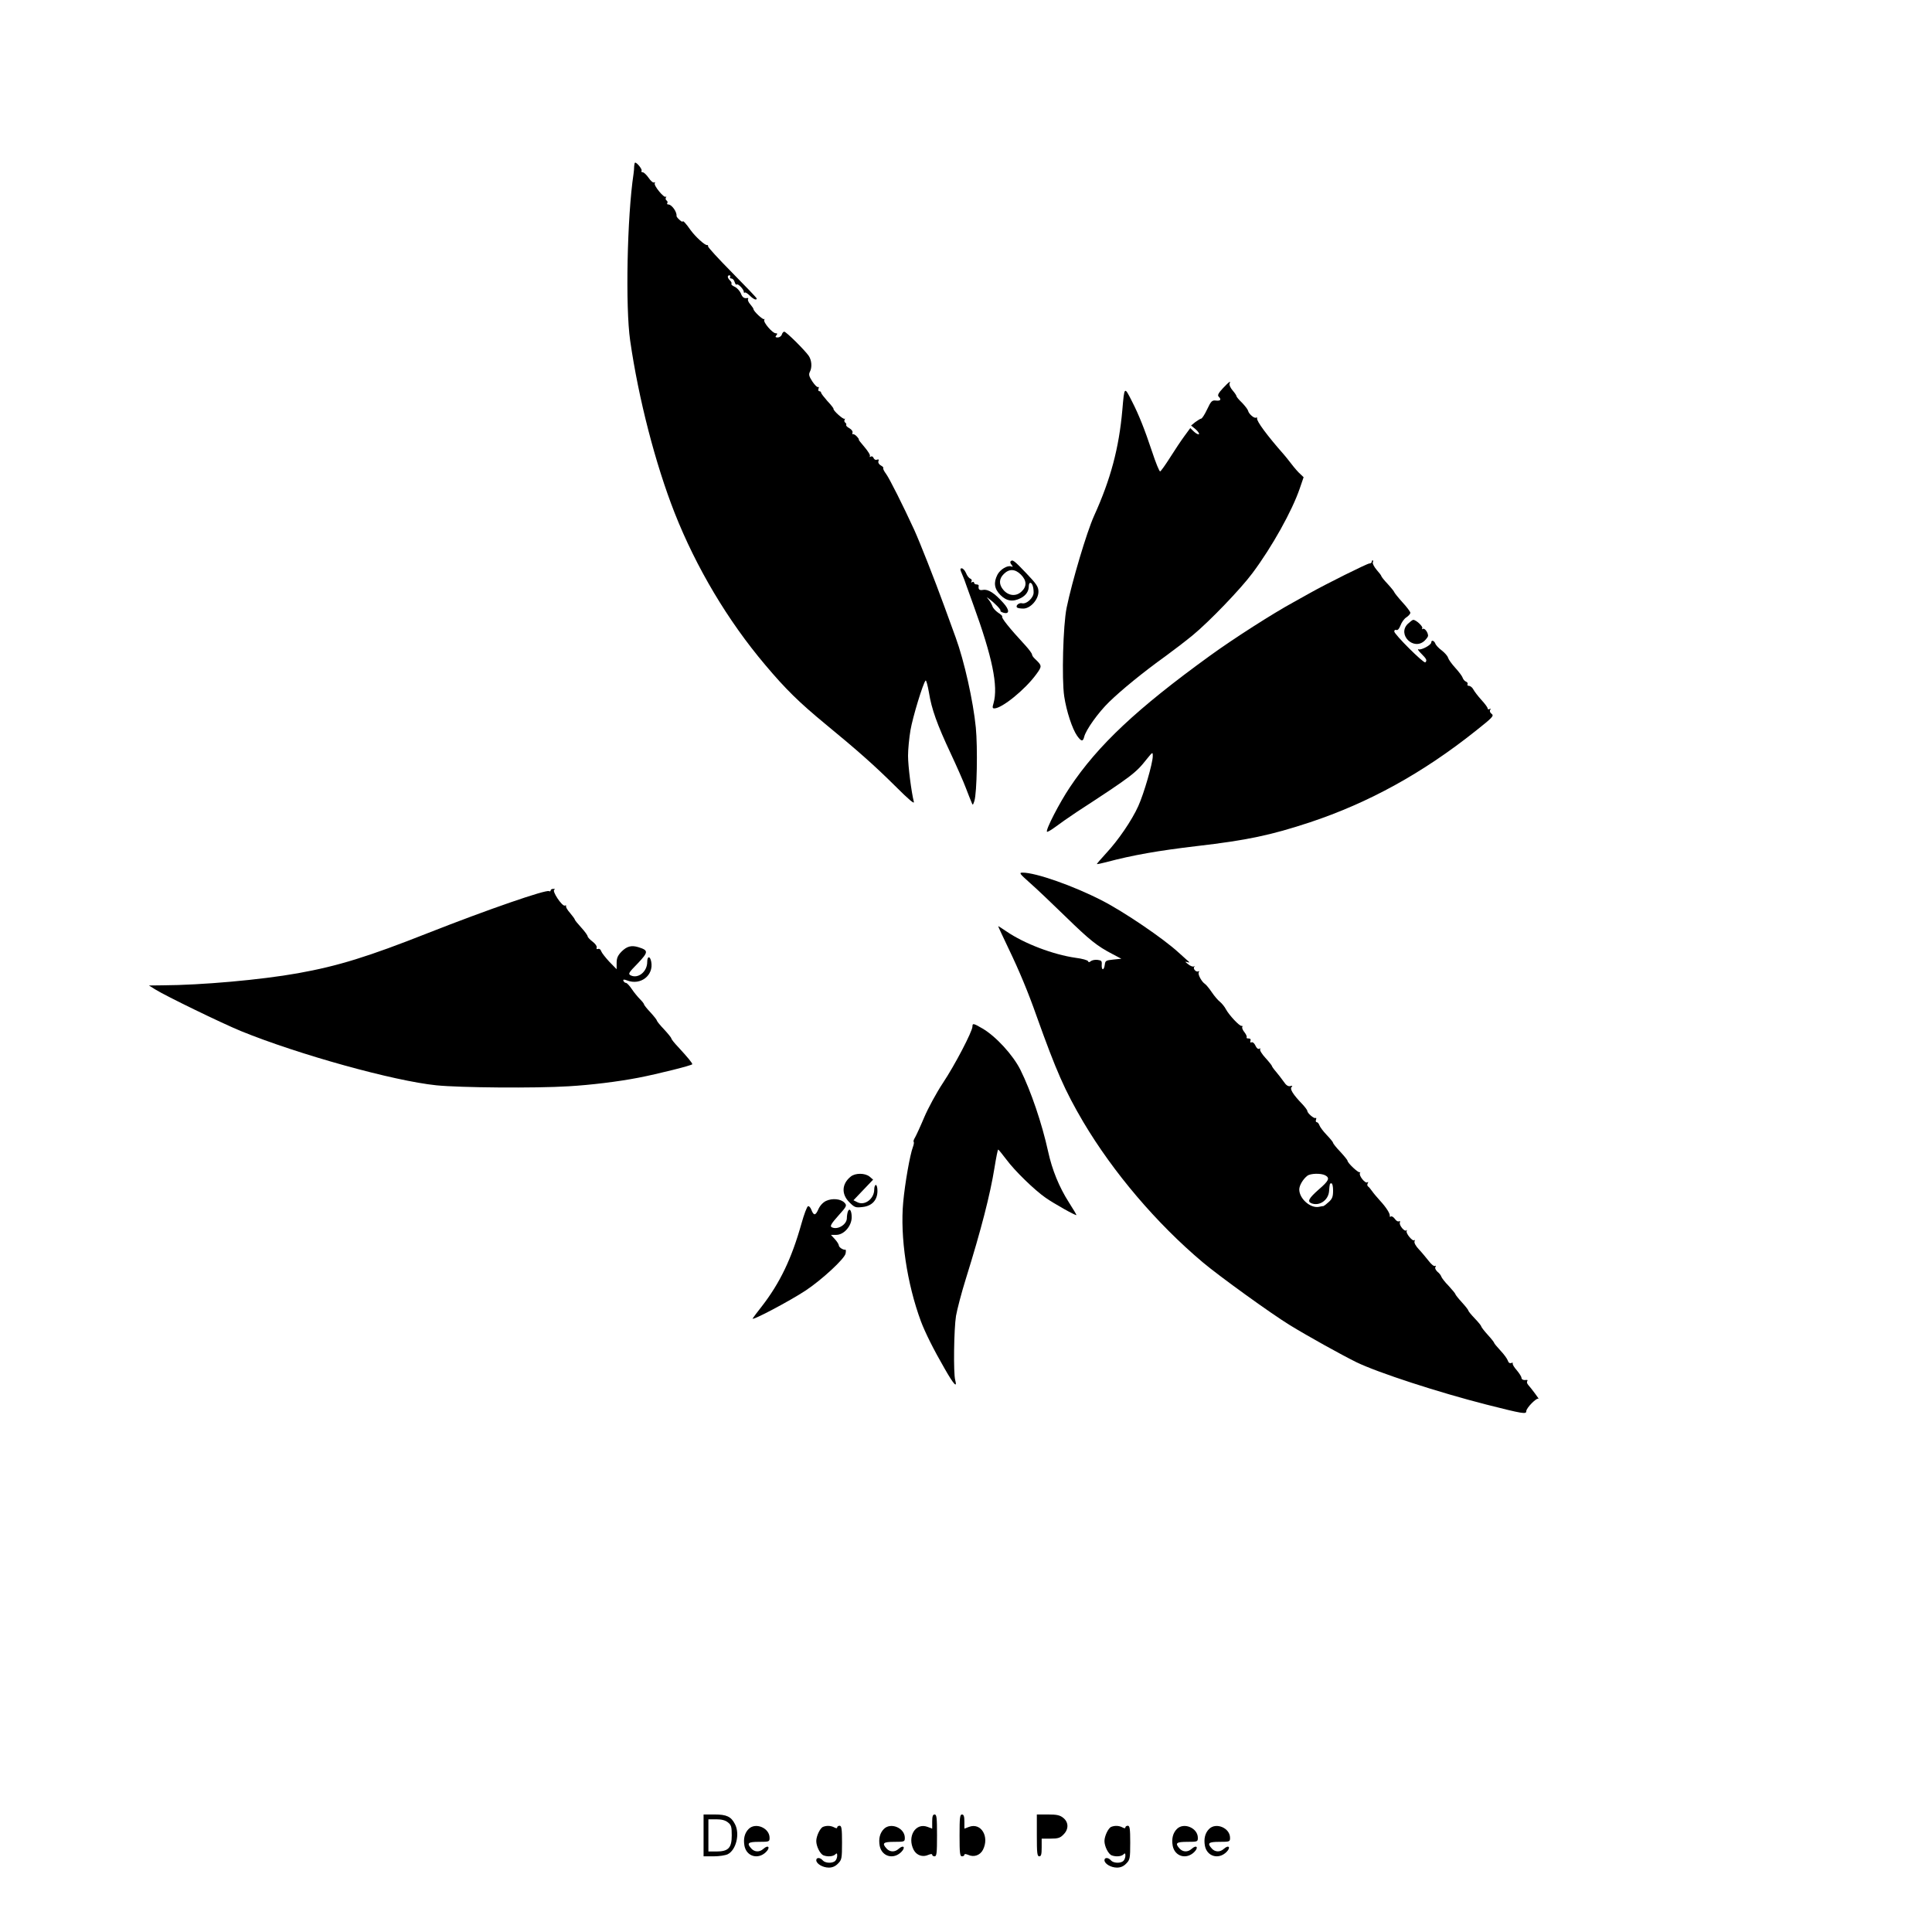
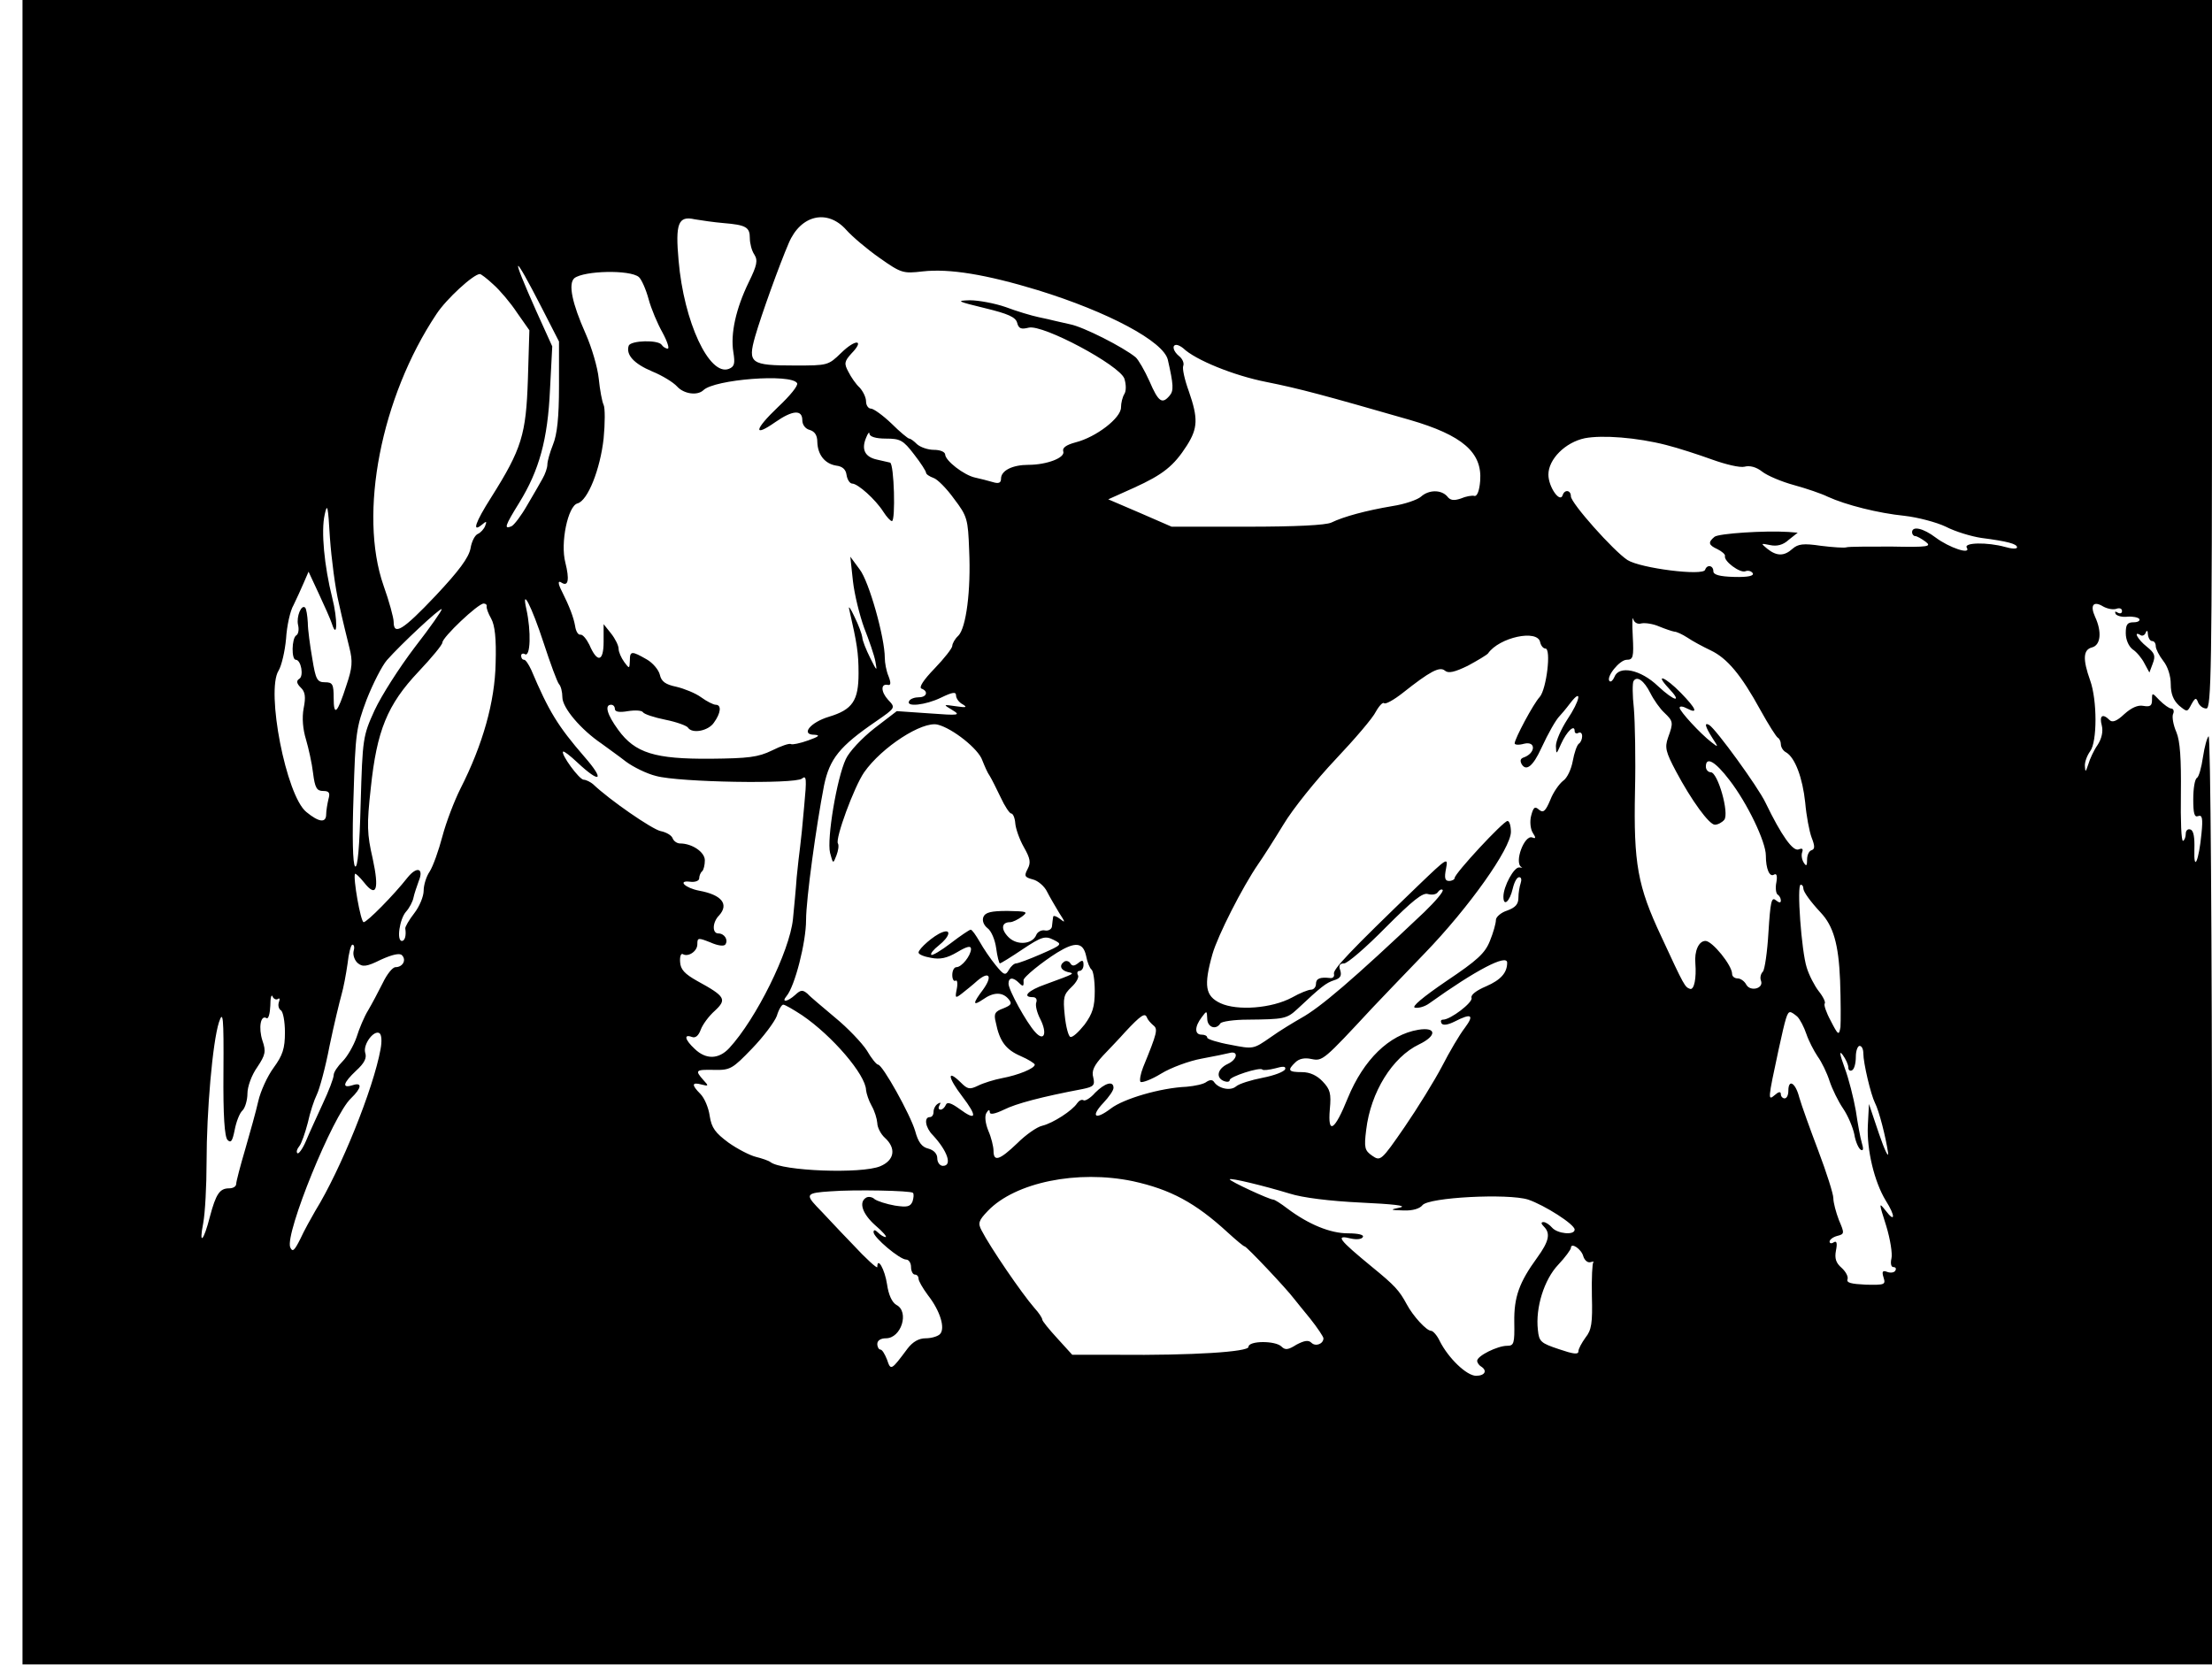
- <svg xmlns="http://www.w3.org/2000/svg" width="1200pt" height="1200pt" version="1.0" viewBox="0 0 1200 1200">
-   <g transform="translate(0 1200) scale(.1 -.1)">
-     <path d="m3939 10968c0-13-2-34-4-48-40-266-51-829-21-1035 52-362 157-767 276-1070 134-340 331-671 563-945 127-151 211-233 371-365 208-171 311-263 435-386 87-87 122-116 117-99-15 59-36 220-36 286 0 39 7 110 15 158 14 82 78 292 94 309 4 4 13-30 21-75 16-101 50-197 136-380 36-77 78-172 93-212 15-39 31-80 36-91 7-18 8-17 17 10 16 50 21 332 9 456-16 164-72 414-125 559-13 36-45 124-71 195-62 170-150 393-187 475-69 150-153 317-174 346-13 17-21 34-18 37s-4 10-15 16c-12 7-18 17-15 26 4 11 2 13-9 10-8-4-17 1-21 10-3 9-11 13-17 9-7-4-9-3-6 3 4 6-12 31-34 57-22 25-38 46-35 46s-2 8-11 18c-10 11-21 17-25 15s-5 2-3 10c3 7-5 19-19 27-14 7-23 17-20 21 2 4 0 10-6 14s-7 12-4 18c4 7 4 9 0 6-7-7-73 52-69 62 1 3-16 25-38 48-21 24-39 47-39 52s-5 9-11 9-8 7-5 16c3 8 2 13-3 10s-20 12-35 34c-21 32-24 44-16 60 15 28 12 72-7 100-25 36-140 150-152 150-5 0-12-8-15-18s-15-18-25-18c-15 0-17 3-9 13s7 13-4 13c-20 0-79 69-71 83 3 7 3 9-1 5-7-6-66 49-66 62 0 4-9 17-20 30-11 12-17 27-14 32 3 4 2 8-3 7-21-4-32 3-42 30-7 15-24 34-38 40s-23 14-20 18c3 3 0 12-8 20-18 17-19 33-4 33 5 0 7-4 4-10-3-5 0-10 8-10s17-10 20-22c4-12 9-19 13-15 8 7 44-30 44-46 0-6 3-8 6-4 3 3 17-5 31-19 23-23 43-31 43-18 0 4-69 76-152 160-84 85-152 159-150 164 1 6-2 9-6 8-12-4-73 52-102 92-29 42-50 64-50 54 0-4-9 1-20 11-10 9-19 20-18 24 3 25-30 71-51 71-7 0-10 4-6 9 3 5 1 12-5 16s-7 12-4 18c4 7 4 9-1 5-10-10-77 71-68 84 3 6 1 8-4 5-6-4-21 9-34 28s-30 35-37 35-11 4-7 10c5 8-28 50-40 50-3 0-5-10-6-22z" />
-     <path d="m7596 9589c-28-30-35-44-27-52 19-19 12-28-16-25-25 3-31-3-55-54-15-32-32-58-37-58-4 0-21-10-36-21l-27-22 28-23c15-13 24-27 21-31-4-3-18 4-31 16l-23 22-36-49c-20-27-60-87-89-133s-57-85-62-87-28 55-51 125c-45 135-81 226-123 308-49 97-48 98-61-52-21-236-72-429-176-658-45-100-136-405-170-570-22-107-31-443-15-550 14-93 50-202 80-245 26-36 36-38 44-7 10 43 88 152 155 217 75 73 210 184 351 285 52 38 129 97 170 131 103 85 297 287 369 384 122 163 247 388 294 526l24 70-21 20c-12 10-37 39-56 64-19 24-39 50-45 56-105 119-172 210-167 226 1 5-2 7-6 4-11-7-46 23-50 43-2 8-19 30-37 49-19 18-35 37-35 41 0 5-11 21-24 36s-22 34-19 42c8 20 1 16-41-28z" />
-     <path d="m6277 8513c-4-3-1-13 6-21 10-13 9-14-3-10-23 8-68-19-85-52-25-49-19-88 19-126s77-44 126-19c33 17 50 43 50 74 0 12 4 21 9 21 12 0 21-26 21-60 0-33-44-74-72-67-18 5-42-15-31-26 3-4 21-7 39-7 44 0 94 56 94 105 0 30-11 47-76 115-76 80-85 86-97 73zm64-82c37-37 38-74 3-106-33-31-80-26-111 10-30 34-29 70 2 100 33 33 70 32 106-4z" />
-     <path d="m8520 8510c0-5-7-10-15-10-13 0-269-127-375-187-19-11-62-35-95-53-130-71-371-225-520-333-453-328-695-555-870-817-65-97-152-266-142-276 3-3 25 10 51 29 25 19 85 61 133 93 341 222 368 243 434 327 39 48 39 48 39 20 0-43-55-233-90-310-40-89-126-214-199-292-33-36-59-66-58-68 2-1 28 4 58 12 165 44 326 72 564 100 310 36 457 67 700 147 367 122 701 306 1029 567 106 84 117 95 101 107-10 7-14 18-9 25 4 8 3 10-4 5-7-4-12-2-12 4s-17 29-39 53c-21 23-43 52-50 65-6 12-19 22-27 22s-12 5-9 10c3 6-1 13-9 16s-18 14-21 24-24 38-46 62-42 52-45 63-21 31-39 45c-19 14-37 33-40 43-7 18-25 24-25 7 0-16-61-49-79-43-9 3-1-9 17-27 33-33 37-42 25-54-9-9-193 174-193 192 0 8 6 12 13 9 9-3 18 8 26 29 7 19 23 42 37 50 13 9 24 21 24 28 0 6-22 36-50 66-27 30-49 58-50 62 0 3-18 26-40 50-22 23-40 46-40 49 0 4-13 21-29 39-16 19-27 40-24 47s2 13-1 13-6-4-6-10z" />
-     <path d="m5976 8433c9-21 20-49 24-63 5-14 25-70 45-125 119-327 156-507 126-613-8-26-7-32 5-32 47 0 190 116 259 210 39 53 38 55-7 98-10 9-18 21-18 27s-19 32-42 57c-98 106-151 172-143 179 2 3-9 13-26 24-16 11-32 29-35 40-4 11-14 29-23 40-15 19-15 19 3 5 37-28 75-68 70-73-3-3 4-8 16-12 41-13 42 16 2 60-54 61-95 87-126 81-24-4-31 3-27 27 0 4-6 7-14 7s-15 5-15 11c0 5-5 7-12 3s-8-3-4 5c4 6 1 14-7 17-9 3-21 19-27 35-7 16-19 29-26 29-12 0-11-7 2-37z" />
-     <path d="m8743 8124c-65-66 37-167 105-104 12 12 22 25 22 31 0 21-21 49-32 43-6-4-8-3-4 4 6 10-38 52-56 52-5 0-20-12-35-26z" />
-     <path d="m6395 6518c39-34 138-128 220-208 154-150 199-186 295-236l55-29-50-5c-46-5-50-7-53-32-2-16-7-28-12-28s-8 12-7 28c2 23-2 27-26 30-16 2-34-2-42-8-9-8-14-8-17 0-2 6-37 16-78 21-139 20-318 88-429 164-28 19-51 34-51 32 0-3 29-64 64-138 67-139 123-274 174-419 123-344 176-464 290-658 187-315 455-630 742-872 102-86 426-320 542-391s318-183 413-230c134-65 509-187 807-263 229-58 248-61 248-41s65 86 76 77c10-9-48 69-64 86-7 8-10 18-6 23 3 5 2 9-3 8-20-3-33 2-33 14 0 6-13 27-29 46-17 19-28 38-25 43 3 4-2 5-10 2-9-3-17 2-21 16-4 11-24 39-46 62-21 23-39 44-39 48 0 3-18 26-40 50s-40 48-40 52-18 26-40 49-40 45-40 49-18 27-40 51-40 47-40 50c0 4-19 27-42 52-24 24-44 51-46 58s-12 21-24 30c-11 11-17 23-12 30 4 7 3 9-3 6-6-4-23 10-39 31-16 20-43 53-61 72-19 20-31 41-27 50 3 8 2 11-2 7-10-10-54 44-47 57 3 6 3 8-2 4-11-11-47 33-40 49 3 8 0 11-6 7-6-3-17 3-25 15-9 12-20 19-25 15-5-3-8-2-7 3 4 13-22 54-60 95-19 21-42 48-50 60-9 13-20 26-25 29-5 4-6 12-2 19 5 8 4 11-3 6-13-8-54 43-45 58 3 6 3 8-1 5-7-7-76 57-76 71 0 4-20 29-45 56-25 26-45 51-45 56 0 4-18 26-40 49s-42 50-45 60c-4 11-11 19-17 19-5 0-7 7-4 16 3 8 2 13-3 10-9-6-51 30-51 44 0 5-15 25-32 43-56 58-78 93-66 105 8 8 5 10-8 6-13-3-26 5-41 28-13 18-34 46-48 62s-25 32-25 35-18 26-40 50-37 48-33 54c3 6 1 7-5 3-7-4-17 3-24 19-6 14-17 24-24 21-8-3-11 0-7 10 3 9-1 14-13 14-9 0-14 3-11 6 3 4-2 18-13 32-11 13-17 28-14 33s1 8-4 7c-12-4-79 68-98 104-7 14-24 35-36 45-13 10-36 37-52 61s-35 46-41 50c-21 13-47 61-39 73 4 7 3 9-3 6-13-8-36 17-25 28 4 5 2 6-3 2-6-3-22 3-35 14-21 16-22 18-5 13s16-2-5 15c-14 12-36 32-50 45-92 85-340 254-478 324-175 90-408 172-490 172-24 0-20-6 43-62zm1836-1818c31-17 23-34-41-89-61-54-72-74-44-85 49-19 104 19 109 74 4 50 4 50 15 50 6 0 10-20 10-45 0-37-5-51-26-70-15-14-30-25-33-26-3 0-17-2-29-5-53-10-122 51-122 108 0 25 23 64 50 85 19 15 84 17 111 3z" />
-     <path d="m3420 6469c0-5-4-7-10-4-18 11-380-114-751-260-372-147-558-205-809-250-229-41-600-74-840-75l-85-1 40-25c66-41 412-209 531-258 358-146 950-310 1214-337 148-15 614-19 823-6 136 8 302 28 432 53 119 23 335 77 335 84 0 8-29 43-87 106-24 25-43 49-43 54 0 4-20 29-45 56-25 26-45 51-45 55s-18 27-40 51c-22 23-40 46-40 50s-11 18-25 32-37 42-51 63-30 38-36 38-13 6-16 13c-3 9 3 10 24 2 83-32 165 32 149 116-7 38-25 37-25-1 0-61-57-106-103-83-17 9-12 17 44 74 67 71 68 81 4 101-43 13-71 6-105-28-23-24-30-40-30-70v-39l-45 46c-24 26-47 55-51 66-3 11-12 17-19 14-9-3-12 0-9 9 3 7-8 23-25 36s-31 28-31 33c0 6-18 31-40 55s-40 46-40 50c0 3-13 21-29 40-17 19-28 38-25 43 3 4-1 6-8 3-17-5-82 92-65 99 7 2 4 5-5 5-10 1-18-4-18-10z" />
-     <path d="m6040 5624c0-30-109-239-183-350-41-62-93-158-117-215s-50-113-57-125c-7-11-11-23-8-26s1-18-5-33c-18-48-49-223-60-342-20-215 23-505 110-740 26-69 78-174 148-295 56-98 79-123 65-70-12 43-8 319 5 399 7 40 34 144 61 230 96 308 151 523 178 690 10 62 20 113 23 113 3-1 25-28 50-61 53-72 176-191 245-239 55-38 187-112 191-107 1 1-20 37-47 79-60 94-104 201-129 316-38 173-106 374-172 507-46 92-152 208-236 257-55 32-62 34-62 12z" />
-     <path d="m5284 4692c-56-45-59-109-9-159 33-33 39-35 82-30 59 6 93 43 93 100 0 20-4 37-10 37-5 0-10-12-10-28 0-58-59-103-105-79l-24 12 122 128-22 19c-29 23-89 23-117 0z" />
-     <path d="m5131 4541c-19-9-38-29-48-52-18-41-29-41-44-2-5 13-14 23-20 21-7-2-25-51-41-108-61-217-133-368-247-515-26-33-51-66-56-74-12-20 232 109 330 174 102 68 241 197 247 229 3 14 2 25-1 24-14-3-41 15-41 27 0 6-11 24-25 39l-24 26h33c48 0 96 55 96 110 0 41-14 61-24 34-3-9-6-27-6-40 0-41-60-76-95-56-11 6-1 23 41 70 54 60 55 64 40 81-23 25-76 30-115 12z" />
-     <path d="m4370 600v-130h63c34 0 73 6 87 13 52 26 77 126 45 187-24 47-52 60-127 60h-68v-130zm151 81c21-16 24-28 24-81 0-78-21-100-96-100h-49v100 100h49c33 0 56-6 72-19z" />
-     <path d="m5790 686v-44l-29 11c-75 28-128-61-86-143 18-34 56-47 91-31 15 6 24 7 24 1s7-10 15-10c13 0 15 21 15 130s-2 130-15 130c-11 0-15-12-15-44z" />
-     <path d="m5960 600c0-109 2-130 15-130 8 0 15 4 15 10s9 5 24-1c35-16 73-3 91 31 42 82-11 171-86 143l-29-11v44c0 32-4 44-15 44-13 0-15-21-15-130z" />
-     <path d="m6440 600c0-109 2-130 15-130 12 0 15 13 15 55v55h55c46 0 60 4 80 25 34 33 33 77-1 104-21 17-41 21-95 21h-69v-130z" />
-     <path d="m4650 640c-25-25-34-61-26-105 13-66 85-87 134-38 29 29 14 47-17 19-23-21-54-20-74 2-31 34-21 42 48 42 63 0 65 1 65 25 0 61-87 98-130 55z" />
-     <path d="m5112 653c-18-7-42-57-42-88 0-33 24-81 45-89 26-10 60-7 73 6 9 9 12 8 12-8 0-11-5-25-12-32-17-17-63-15-78 3-16 19-40 19-40 1 0-22 40-46 78-46 22 0 41 8 57 25 23 23 25 31 25 130 0 87-3 105-15 105-8 0-15-5-15-10 0-7-6-7-19 0-21 11-47 12-69 3z" />
-     <path d="m5490 640c-25-25-34-61-26-105 13-66 85-87 134-38 29 29 14 47-17 19-23-21-54-20-74 2-31 34-21 42 48 42 63 0 65 1 65 25 0 61-87 98-130 55z" />
-     <path d="m6902 653c-18-7-42-57-42-88 0-33 24-81 45-89 26-10 60-7 73 6 9 9 12 8 12-8 0-11-5-25-12-32-17-17-63-15-78 3-16 19-40 19-40 1 0-22 40-46 78-46 22 0 41 8 57 25 23 23 25 31 25 130 0 87-3 105-15 105-8 0-15-5-15-10 0-7-6-7-19 0-21 11-47 12-69 3z" />
-     <path d="m7310 640c-25-25-34-61-26-105 13-66 85-87 134-38 29 29 14 47-17 19-23-21-54-20-74 2-31 34-21 42 48 42 63 0 65 1 65 25 0 61-87 98-130 55z" />
-     <path d="m7510 640c-25-25-34-61-26-105 13-66 85-87 134-38 29 29 14 47-17 19-23-21-54-20-74 2-31 34-21 42 48 42 63 0 65 1 65 25 0 61-87 98-130 55z" />
+ <svg xmlns="http://www.w3.org/2000/svg" width="590pt" height="444pt" version="1.0" viewBox="0 0 590 444">
+   <g transform="translate(0 444) scale(.1 -.1)">
+     <path d="m60 2220v-2220h2920 2920v1241c0 699-4 1238-9 1235-4-3-11-28-15-55-4-28-11-53-16-56-6-3-10-29-10-57 0-38 3-49 13-45 11 4 13-6 9-46-7-73-21-106-19-43 1 32-2 50-10 53-7 3-13-2-13-11 0-8-3-17-7-19-5-3-7 54-6 126 1 93-2 140-12 164-8 18-12 40-9 48 4 8 1 15-5 15-5 0-19 10-31 22-20 21-20 21-20 1 0-16-5-19-23-16-15 3-32-5-51-22-20-19-32-23-39-16-19 19-28 12-21-14 4-16 0-35-11-52-10-14-21-38-25-52-7-21-8-22-9-5-1 11 6 29 14 40 19 25 19 136 0 189-20 56-19 82 5 88 23 6 27 41 8 82-14 31-4 43 22 27 11-6 26-9 35-6 8 3 15 1 15-6 0-6-5-8-12-4-6 4-8 3-5-4 4-5 18-9 32-7 14 1 28-2 31-6 3-5-4-9-15-9-17 0-21-6-21-29 0-18 8-35 18-43 11-7 25-24 32-38l13-24 9 24c8 21 5 28-16 45-24 19-37 43-17 31 5-4 12 0 14 6 3 8 6 6 6-4 1-10 6-18 11-18 6 0 10-6 10-14 0-7 9-25 20-39 12-15 20-40 20-62 0-26 7-43 22-57 22-18 22-18 33 3 10 18 13 19 18 5 4-9 13-16 22-16 13 0 15 103 15 945v945h-2920-2920v-2220zm1869 1625c61-5 71-11 71-40 0-14 5-34 12-44 10-16 7-29-15-74-34-70-49-137-41-186 5-31 3-39-12-45-52-20-120 125-134 289-9 99-1 120 43 110 18-3 52-8 76-10zm328-18c16-18 56-52 89-75 58-41 63-42 115-36 71 8 169-8 307-50 188-58 336-137 347-186 15-66 16-82 5-95-20-24-30-18-54 38-13 29-30 58-37 64-33 27-139 81-175 88-21 5-41 9-44 10s-21 5-40 9-59 16-88 27c-29 10-72 18-95 18-38-1-34-3 40-21 62-15 82-24 86-39 4-16 11-18 31-13 38 9 242-100 255-136 5-16 5-33 0-41s-9-24-9-36c0-28-66-79-121-93-26-7-36-15-33-24 6-17-44-36-93-36-42 0-73-15-73-37 0-11-6-14-22-9-13 4-34 9-47 12-29 6-80 45-80 62-1 7-14 12-30 12s-36 7-45 15c-8 8-17 15-21 15-3 0-25 18-47 40-23 22-48 40-55 40s-13 9-13 19c0 11-8 27-17 37-10 9-23 28-30 42-12 22-11 28 8 49 36 37 12 40-27 2-35-34-36-34-124-34-118 0-126 6-106 77 17 59 65 192 90 250 32 75 103 91 153 35zm-811-210 45-88v-119c0-84-5-129-16-156-8-20-15-44-15-53s-6-26-13-38c-6-11-25-44-41-71-16-28-35-53-42-56-20-8-18 0 21 63 53 86 76 168 82 302l6 115-43 95c-70 157-63 160 16 6zm258 84c7-6 19-33 26-59s24-66 37-89c13-24 19-43 14-43s-13 5-16 10c-9 14-82 12-88-2-8-24 13-48 63-69 27-11 56-29 66-40 18-20 54-25 70-10 29 29 234 45 250 19 4-6-19-34-51-64-63-60-67-82-7-40 46 32 72 34 72 5 0-12 8-23 20-26 13-4 20-14 20-32 1-34 20-58 50-63 17-2 26-10 28-25 2-13 9-23 15-23 15 0 62-42 83-75 9-14 19-25 23-25 10 0 6 153-5 156-5 1-21 5-35 8-32 7-42 27-29 58 5 13 9 17 9 11 1-8 17-13 44-13 38 0 46-4 75-42 18-23 32-45 32-49s9-10 20-14c10-3 35-28 55-56 35-46 37-54 40-137 5-107-8-207-29-228-9-8-16-21-16-27s-21-33-47-60c-30-31-43-51-35-54 19-7 14-23-7-23-11 0-23-4-26-10-10-17 44-11 85 9 31 15 40 16 40 6 0-8 8-19 18-24 13-8 9-9-18-5-35 5-35 5-10-10 23-14 19-15-61-9l-87 6-60-46c-33-26-67-62-76-82-24-51-51-213-42-250 8-30 8-30 17-7 5 13 7 27 4 32-8 12 43 151 70 190 47 67 155 137 196 127 40-10 109-65 119-95 6-15 14-34 20-42 5-8 18-34 29-57 11-24 24-43 28-43 5 0 10-12 11-26s11-43 23-64c17-30 19-41 10-58-10-19-8-22 14-28 13-3 31-18 38-33 7-14 22-39 32-56 17-26 17-28 2-16-9 7-18 10-18 5-1-5-2-16-3-24 0-8-9-14-19-12-9 2-20-4-23-12-10-25-51-29-74-6-21 21-19 40 4 40 7 0 21 7 32 15 17 13 14 14-39 15-44 0-59-4-64-16-4-10 1-22 11-30 10-7 20-31 23-53 3-23 8-41 10-41s30 17 61 38c51 34 60 36 82 25 24-12 24-13-33-38-32-14-62-25-67-25s-14-8-19-17c-9-16-13-15-35 12-14 17-33 45-43 63-10 17-20 32-24 32-3 0-27-16-53-36s-50-34-52-31c-3 3 6 14 20 25 29 23 35 45 9 35-22-8-63-44-63-54 0-5 15-11 33-14 24-5 43-1 70 15s37 18 37 8c-1-18-25-48-39-48-6 0-11-9-11-21 0-11 4-18 9-15 4 3 6-7 3-22-5-25-4-26 14-12 10 8 29 23 41 34 32 27 41 12 15-24-28-37-28-45 0-26 28 20 52 20 68 1 10-12 8-16-14-25-22-8-26-14-20-37 10-51 27-73 66-90 21-9 38-20 38-23 0-10-44-28-87-36-21-4-50-13-64-20-23-11-28-10-47 9-37 36-34 13 4-37 42-55 39-68-7-34-22 16-33 19-36 11-3-7-9-13-14-13-6 0-7 5-3 12s3 8-4 4-12-14-12-22-4-14-10-14c-16 0-12-28 8-48 39-42 53-82 27-82-8 0-15 9-15 20 0 12-9 22-24 26-17 4-27 17-35 47-13 44-87 177-99 177-4 0-18 17-30 38-13 20-51 60-84 87-33 28-67 56-74 64-13 11-18 11-33-3-21-19-38-21-23-3 22 26 52 143 52 203 0 55 27 251 48 359 15 71 41 104 139 171 52 36 52 36 32 57-20 22-20 44-1 40 8-2 9 5 2 23-6 14-10 36-10 49 0 54-42 204-67 236l-25 34 7-65c4-36 18-92 30-125 13-33 27-73 30-90 5-27 4-26-14 10-11 22-21 47-21 55-1 8-10 33-21 55-10 22-17 31-14 20 21-92 25-117 25-171 0-73-16-97-79-116-50-15-76-48-39-48 17-1 12-5-16-15-22-8-43-12-46-10-4 3-27-5-51-17-37-18-63-21-164-22-148-1-201 15-246 77-30 41-37 67-19 67 6 0 10-5 10-11 0-8 12-10 35-6 19 3 37 2 40-3s30-14 60-20 57-16 60-21c11-17 54-9 69 13 19 26 21 48 5 48-6 0-24 9-39 20s-45 23-66 28c-29 6-40 14-44 32-3 13-19 32-35 41-40 23-45 23-45-3-1-22-1-23-15-4-8 11-15 27-15 35 0 9-9 27-20 41l-20 25v-47c0-54-17-57-38-8-8 16-18 28-24 27s-12 9-14 23c-4 23-15 52-35 92-12 23-11 31 0 23 17-10 20 10 9 54-14 53 7 151 32 158 28 7 61 92 70 173 4 41 4 82 0 90s-10 40-13 70-19 84-35 120c-36 81-47 133-30 148 26 20 148 23 172 3zm-388-20c17-15 46-49 63-75l33-47-4-132c-5-146-16-184-98-314-42-66-52-95-25-73 13 11 14 10 9-3-3-8-12-18-19-21-8-3-17-20-20-39-5-25-31-60-93-126-88-93-112-107-112-70 0 11-12 55-27 97-67 192-7 502 141 724 26 40 99 107 116 107 3 0 19-12 36-28zm1840-170c32-31 135-73 222-90 90-18 156-36 382-101 141-41 194-87 188-163-2-26-8-41-15-40-7 2-23-1-37-7-18-6-28-5-36 6-16 18-49 18-70-1-9-8-43-20-76-25-71-12-130-28-163-44-15-7-95-11-225-11h-201l-85 37-84 36 69 31c77 35 106 58 141 113 29 46 30 72 5 144-11 30-18 61-15 68s-2 19-11 26c-16 13-20 30-7 30 4 0 12-4 18-9zm1288-258c32-8 87-26 123-39s74-22 86-19c14 4 32-1 47-13 14-11 52-27 85-36s74-23 90-31c48-22 135-44 205-51 35-4 85-17 110-29 25-13 68-26 95-30 70-9 95-16 95-25 0-5-15-4-32 1-47 13-111 12-102-2 12-20-47 0-83 27-33 25-63 32-63 14 0-5 4-10 8-10 5 0 17-7 28-15 17-13 8-15-91-13-60 0-114 0-120-2-5-2-36 0-68 4-47 7-61 5-76-8-22-20-42-20-67 0-18 15-18 15 7 10 18-4 35 0 50 14l24 19-25 2c-63 4-186-4-197-13-18-15-16-22 8-33 12-6 21-14 20-18-4-14 40-46 54-41 7 3 16 1 20-5 4-7-12-11-49-10-40 1-56 6-56 15 0 16-17 19-22 4-5-17-172 4-207 26-37 24-151 152-151 170 0 17-17 19-22 3-7-22-38 22-38 55 0 41 45 86 97 97 47 9 139 2 217-18zm-3540-423c9-41 22-94 28-118 9-36 8-53-8-100-24-75-34-85-34-34 0 37-3 42-23 42-21 0-25 7-34 63-6 34-12 78-12 96-1 19-4 37-7 40-10 10-24-24-19-46 3-12 1-25-5-28-12-8-13-65-1-65 14 0 22-44 9-51-8-5-7-12 4-23 12-11 14-25 8-55-5-26-2-57 6-83 7-24 16-64 19-90 5-40 10-48 27-48 16 0 19-5 14-22-3-13-6-31-6-40 0-24-19-22-53 6-54 44-108 323-74 377 8 13 17 52 20 85 2 34 11 75 20 90 8 16 20 43 27 59l13 30 27-58c15-32 31-68 35-80 15-47 16 11 1 69-21 84-30 177-20 221 7 33 9 24 14-62 4-55 14-134 24-175zm546-105c18-55 36-104 41-110 5-5 9-21 9-35 0-28 49-86 105-124 16-12 46-33 65-48 19-14 55-32 80-38 61-17 370-22 389-7 12 10 13 0 6-73-4-47-9-96-11-110s-6-50-9-80c-2-30-7-81-10-112-9-86-98-266-170-344-28-30-62-31-92-2-26 24-30 40-8 32 10-4 18 3 24 19 5 14 22 37 38 51 32 30 28 38-47 79-34 19-45 31-46 51-1 14 2 23 7 21 14-9 39 7 39 26 0 18 2 18 35 5 20-9 37-11 40-5 8 12-3 29-19 29-17 0-16 30 2 48 27 30 7 55-53 66-37 7-59 28-25 24 13-2 25 2 25 9 0 6 3 15 8 19 4 4 7 17 7 29 0 22-34 45-66 45-8 0-17 6-20 14s-17 16-32 19c-23 5-136 83-180 125-7 6-19 12-25 12-12 0-62 69-55 75 2 2 19-11 38-29 62-58 74-48 19 15-71 82-95 121-142 232-7 15-15 27-19 27-5 0-8 5-8 11 0 5 5 7 10 4 15-9 17 61 4 120-14 62 14 8 46-90zm-152 98c-1-5 4-19 12-33 10-18 14-53 12-119-2-103-34-217-94-335-16-32-38-89-48-127s-25-80-34-94c-9-13-16-36-16-51s-11-42-25-60-25-37-24-41c3-18-1-33-9-33-15 0-6 59 11 78 9 10 18 27 20 38 2 10 9 30 14 44 14 34-5 40-30 9-36-46-108-119-117-119-8 0-29 120-23 129 1 2 12-8 24-23 33-42 41-19 23 64-15 65-16 89-5 188 16 153 44 222 127 310 35 37 64 72 64 78 0 14 95 104 110 104 5 0 9-3 8-7zm-192-110c-41-54-89-129-107-168-31-68-32-75-37-248-3-116-8-175-15-168-6 6-8 77-4 188 5 168 7 182 35 257 17 43 41 90 54 105 37 42 142 140 146 136 2-2-30-48-72-102zm3272 64c10 2 31-1 47-8 17-7 35-13 41-14 6 0 21-7 35-16 13-9 41-24 62-34 44-21 81-65 133-160 21-38 42-71 46-73s8-10 8-17c0-8 6-18 14-22 24-14 44-68 51-134 3-35 11-77 17-93 9-23 9-31 0-34-7-2-12-13-12-25 0-17-2-19-9-8-5 8-7 20-4 28 3 9 0 11-10 7-15-5-45 36-88 125-20 42-132 196-150 207-14 8-11-4 8-34 17-26 17-27-2-12-30 23-85 83-85 92 0 5 9 4 20-2 31-16 24 0-17 42s-71 54-33 13c39-41 17-37-28 5-46 44-104 56-116 24-4-9-9-14-13-11-10 11 27 57 46 57 17 0 19 7 16 63-2 34-1 55 1 46 3-10 12-15 22-12zm-270-50c2-9 8-17 14-17 16 0 3-108-15-129-17-18-67-112-67-124 0-4 11-5 25-1 33 8 31-26-2-37-8-3-9-9-4-18 12-19 30-5 52 43 19 41 39 76 49 86 3 3 16 18 28 34 33 43 27 8-8-44-16-25-30-56-30-70 1-24 1-23 14 6 15 33 36 53 36 34 0-6 5-8 10-5 6 3 10-1 10-9s-4-17-9-20c-5-4-12-24-16-46s-15-46-26-53c-10-8-26-30-34-51-13-31-19-35-30-26-11 10-15 7-21-16-4-15-2-35 4-45 9-14 9-17-1-13-21 8-49-67-29-79 4-2 2-2-5-1-14 3-43-50-43-78s17-13 25 22c4 17 11 30 17 30s7-7 4-16-6-26-6-39c0-17-8-26-30-34-16-5-30-17-30-25 0-9-7-34-16-56-13-33-34-52-116-107-63-43-94-69-84-71s27 3 39 12c123 88 207 132 207 108 0-27-17-46-56-63-26-11-42-23-39-31 4-12-56-58-76-58-6 0-7-4-4-10 4-6 17-4 35 5 45 23 53 18 27-17-14-18-41-64-61-103-20-38-65-111-100-162-62-90-64-91-86-76-20 14-22 21-16 69 12 101 70 194 141 228 48 23 47 47-2 39-78-13-146-80-188-182-35-87-54-100-48-30 4 42 1 53-19 74-15 16-34 25-55 25-37 0-40 5-18 26 10 10 25 13 43 9 30-6 32-4 163 137 19 20 81 85 139 145 118 122 230 280 230 324 0 16-4 29-9 29-11 0-141-140-141-152 0-4-7-8-15-8-11 0-13 8-8 33 6 31 3 29-73-44-187-180-229-225-226-237 2-7-3-12-10-11-27 3-38-1-38-16 0-8-6-15-13-15s-30-9-51-21c-54-29-146-36-191-15-40 19-45 46-21 131 14 49 80 179 122 240 12 17 42 64 67 105 25 42 88 120 139 174s100 111 108 128c9 16 19 26 22 22 4-3 26 9 50 28 72 57 98 71 112 59 9-8 26-4 61 13 26 14 51 29 54 33 30 43 132 65 139 30zm294-136c9-18 26-42 37-52 24-23 25-26 10-67-9-26-6-38 21-89 42-79 89-143 104-143 8 0 19 6 25 13 14 17-17 127-36 127-7 0-13 7-13 15 0 28 25 14 63-36 48-62 97-165 97-201s10-59 22-51c7 4 9-4 6-21-3-14-1-29 3-32 5-3 9-10 9-16 0-7-4-7-14 1-11 9-14-6-19-85-3-53-10-101-15-106-6-6-8-17-5-24 8-21-28-30-39-11-5 10-16 17-23 17-8 0-15 5-15 12 0 23-53 88-71 88s-30-27-27-60c3-39-3-71-14-68-14 5-15 6-77 140-63 134-74 194-70 388 2 85 0 184-3 220-4 35-4 68-1 73 9 15 28 2 45-32zm408-521c0-9 19-35 46-64 34-36 48-84 52-181 2-55 2-111 1-125-4-23-6-22-26 17-12 22-19 43-16 46s-4 18-16 33c-11 14-26 43-32 63-14 43-27 221-16 221 4 0 7-4 7-10zm-1011-63c-190-180-278-255-329-283-19-11-56-33-81-51-46-32-46-32-107-20-34 6-62 15-62 19 0 5-7 8-15 8-19 0-19 21 0 46 14 19 14 18 15-3 0-23 23-32 35-13 3 5 36 10 73 10 96 1 104 2 132 28 65 61 77 70 98 77 17 5 21 12 17 26-5 13-2 19 10 19 9 0 59 43 111 96 72 72 99 94 113 89 11-3 22-1 26 5s10 9 13 6c3-4-19-30-49-59zm-2856-105c-2-10 3-24 11-31 13-11 24-10 62 9 31 14 50 18 56 12 13-13 2-32-17-32-8 0-23-19-34-42-12-24-29-56-39-73-10-16-24-49-31-72-8-23-25-52-37-64-13-13-24-29-24-37s-13-42-29-76c-15-33-36-78-45-100-9-21-20-36-23-32-3 3-1 11 5 18s16 36 23 63c6 28 17 61 24 75s23 72 34 130c12 58 27 119 32 137 5 17 12 54 16 82 3 28 9 51 13 51 5 0 6-8 3-18zm1954-12c3-17 10-33 14-36 5-3 9-29 9-58 0-42-6-60-27-89-16-20-32-35-38-33-5 1-12 27-15 57-5 48-3 56 18 76 13 12 21 27 17 32-3 6-1 11 4 11 6 0 11 7 11 16 0 13-3 14-14 5-10-8-16-9-21-1-3 6-11 8-16 5-15-10-10-23 9-28 19-4 22-3-60-33-46-16-63-34-33-34 8 0 12-6 9-14s2-28 11-45c19-38 10-61-14-34-23 25-71 112-71 129s12 18 28 2c11-11 13-10 12 7-1 8 50 49 90 74 49 30 69 27 77-9zm-2156-115c5 4 6 0 3-8s-1-18 5-22c6-3 11-30 11-59 0-43-6-61-30-94-17-23-35-63-41-89-6-27-22-84-35-129-13-44-24-86-24-92 0-7-8-12-19-12-25 0-35-15-51-75-17-67-30-79-18-18 5 26 9 100 9 163 0 136 16 320 33 373 11 33 13 16 12-132-1-118 3-174 11-182 9-9 13-3 19 27 4 21 13 45 21 52 7 7 13 28 13 45 0 18 11 49 26 70 22 33 24 42 14 71-11 34-5 70 11 60 5-3 9 12 10 33 0 21 3 32 6 25 2-6 9-10 14-7zm1398-43c81-55 170-159 171-200 1-9 7-28 15-42s14-34 15-46c0-11 9-29 20-39 31-28 26-60-12-76-50-21-262-13-293 11-5 4-23 10-39 14s-49 21-73 38c-35 26-45 39-50 71-3 22-14 48-25 59-24 24-23 32 3 25 19-5 20-4 5 12-23 26-21 28 29 27 43-1 49 3 101 57 30 31 60 71 66 87 5 17 13 30 17 30 5 0 27-13 50-28zm937-27c13-10 11-19-27-112-7-18-10-35-7-39 4-3 29 6 55 22s75 34 108 40 66 13 74 15c25 7 22-17-4-29-28-13-33-37-10-46 8-3 15-2 15 3 0 9 80 35 87 28 2-3 18-1 34 3 21 6 29 6 27-2-3-7-29-17-60-23s-63-16-71-23c-15-13-47-6-59 12-4 6-11 6-20 0-7-6-31-11-53-13-70-3-168-32-202-58-42-32-55-22-20 15 15 16 27 33 27 40 0 20-23 13-49-13-12-14-27-23-31-20-5 3-12-1-17-8-12-19-64-53-93-60-14-3-44-24-67-47-47-45-63-50-63-20 0 11-6 36-14 54-8 20-10 39-5 47 5 9 9 10 9 2 0-7 13-5 38 7 32 16 99 34 210 55 29 6 33 10 28 31-5 17 2 32 26 58 18 19 45 47 59 63 42 45 53 52 58 39 2-6 10-15 17-21zm1718 23c7-7 18-28 24-46s20-45 30-60c11-15 25-44 32-66 7-21 23-54 36-73s26-50 30-69c3-19 11-37 17-41 7-4 8 2 3 18-4 13-11 52-16 86-6 34-19 86-30 115-13 36-15 47-5 34 8-11 15-26 15-34 0-7 5-10 10-7 6 3 10 19 10 36 0 16 5 29 10 29 6 0 10-9 10-20 0-26 20-110 31-132 11-21 29-92 35-133 2-16-9 6-24 50l-27 80-3-58c-3-64 17-149 48-200 26-41 25-60 0-27-19 24-19 23 1-40 11-36 17-75 14-87-3-13-1-23 5-23s9-4 5-10c-3-5-13-6-21-3-13 5-15 1-10-15 6-19 3-20-47-19-40 2-53 5-49 15 2 7-5 20-16 30-15 13-19 25-15 46 4 20 2 27-6 22-6-4-11-3-11 2s9 12 20 15c20 5 20 7 5 42-8 21-15 47-15 59 0 11-18 68-40 126s-45 122-51 143c-10 39-29 50-29 17 0-11-4-20-10-20-5 0-10 5-10 11 0 8-6 7-16-2-19-16-19-14 10 121 19 87 23 100 31 100 4 0 12-6 19-12zm-3779-87c-19-105-106-321-174-431-11-19-30-53-40-75-16-32-21-36-27-22-14 37 114 352 162 397 29 28 31 44 4 35-29-9-25 6 10 39 22 20 29 34 24 48-6 22 23 61 38 52 6-4 7-22 3-43zm2007-352c100-22 166-57 253-137 22-20 42-37 45-37 5 0 111-112 132-140 4-5 24-30 43-53 19-24 35-48 35-52 0-15-21-23-32-12-8 8-19 6-40-5-22-14-30-15-40-5-16 16-88 16-88-1 0-13-146-23-352-21h-118l-40 44c-22 24-40 46-40 50s-9 18-21 31c-34 39-118 162-141 207-10 19-8 26 17 52 73 76 239 110 387 79zm418-33c34-11 107-20 190-24 84-4 124-8 105-13-29-6-28-7 9-8 24-1 43 5 50 14 16 21 228 32 282 15 44-15 124-66 124-80 0-16-46-11-60 5-7 8-17 15-23 15-7 0-7-4 1-12 18-18 14-39-18-83-48-66-62-105-61-172 1-57-1-63-19-63-26 0-80-27-80-40 0-5 5-12 10-15 18-11 11-25-13-25-25 0-74 47-97 93-7 15-18 27-23 27-12 0-48 39-65 71-20 37-32 50-92 99-90 74-100 87-56 76 14-3 28-2 31 4 4 6-12 10-40 10-47 0-105 24-161 66-17 13-34 24-38 24-10 0-116 49-116 54s91-17 160-38zm-1005 2c3-3 2-13-1-23-6-14-14-16-47-11-23 4-47 12-54 17-6 6-17 8-23 4-20-12-10-43 25-74 20-17 32-31 27-31-4 0-13 5-20 12-8 8-12 8-12 1 0-14 70-73 87-73 7 0 13-9 13-20s5-20 10-20c6 0 10-5 10-11s11-25 25-44c33-42 47-89 32-104-6-6-23-11-38-11-18 0-34-9-48-27-44-59-45-60-55-30-6 15-13 27-18 27-4 0-8 7-8 15 0 9 9 15 23 15 41 0 63 71 28 89-12 7-21 27-25 55-6 40-26 75-26 46 0-5-30 22-67 62-38 39-80 85-95 100-30 32-26 36 37 40 63 5 215 2 220-4zm1788-169c3-10 11-18 19-16 7 2 11 2 8 0s-5-42-4-90c2-73-1-91-17-111-10-14-19-30-19-37 0-9-14-7-52 6-48 16-53 20-56 51-7 60 17 135 54 174 19 20 34 41 34 45 0 16 28-3 33-22z" />
  </g>
</svg>
